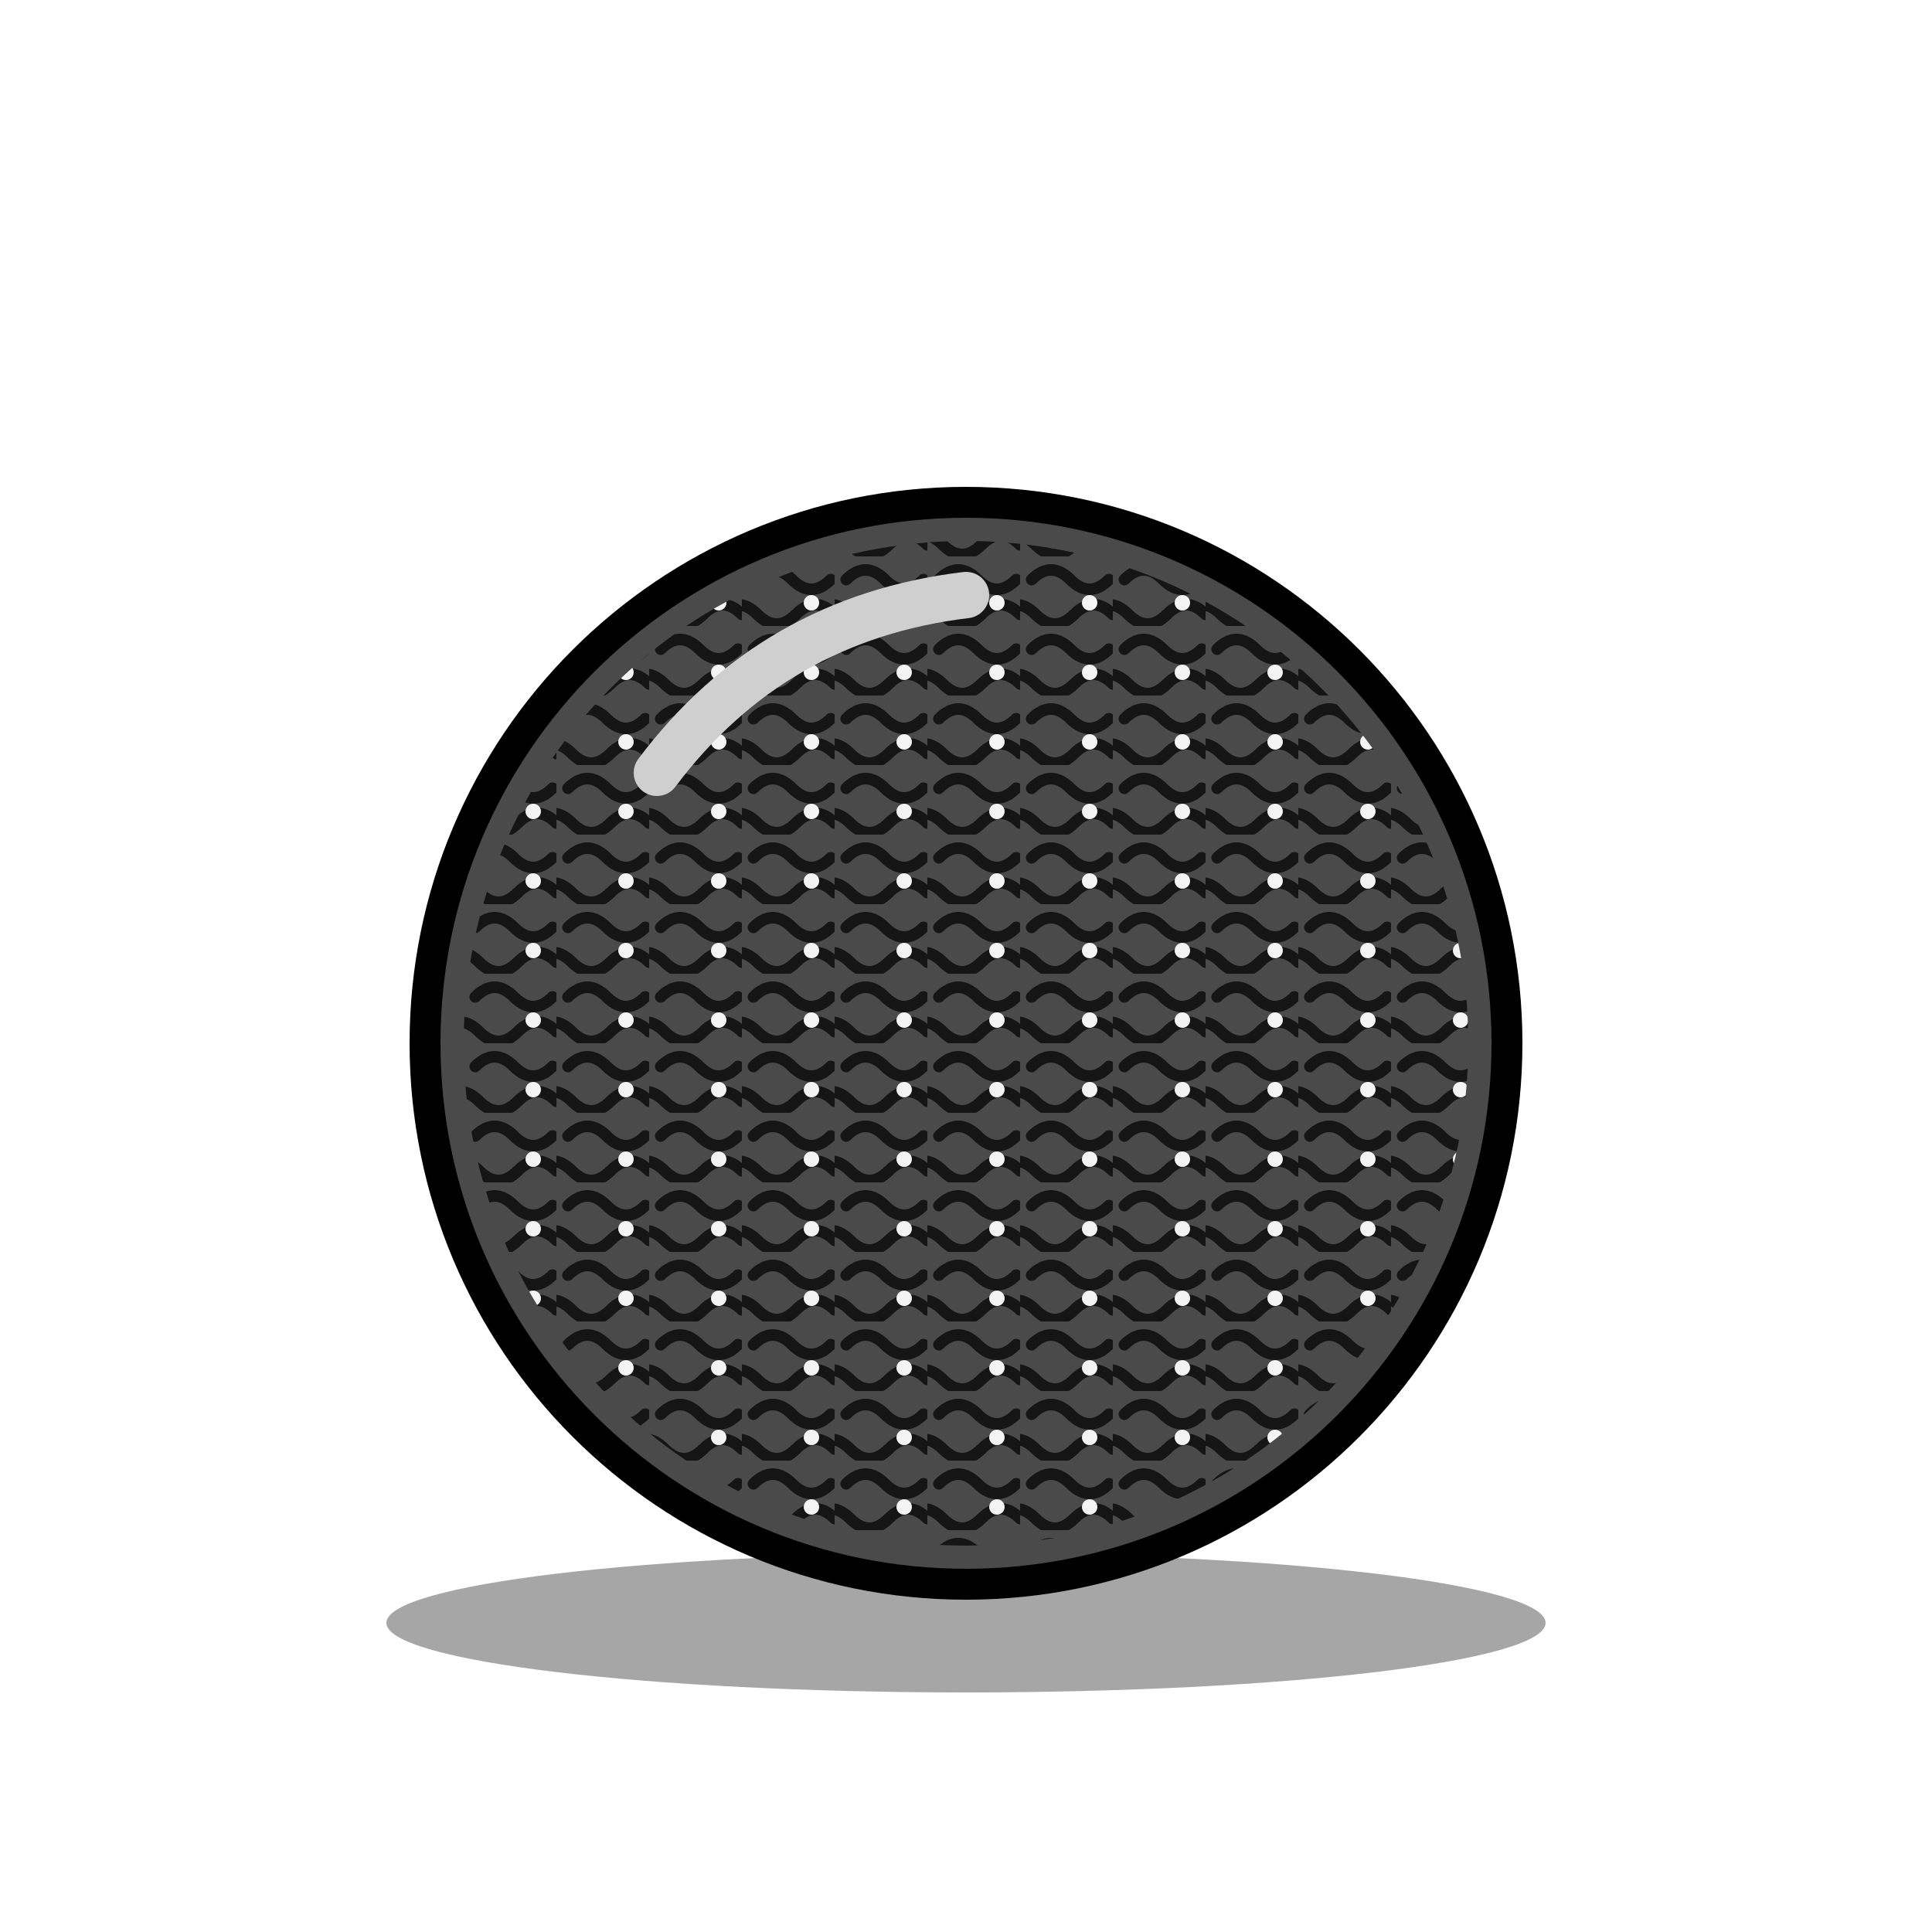
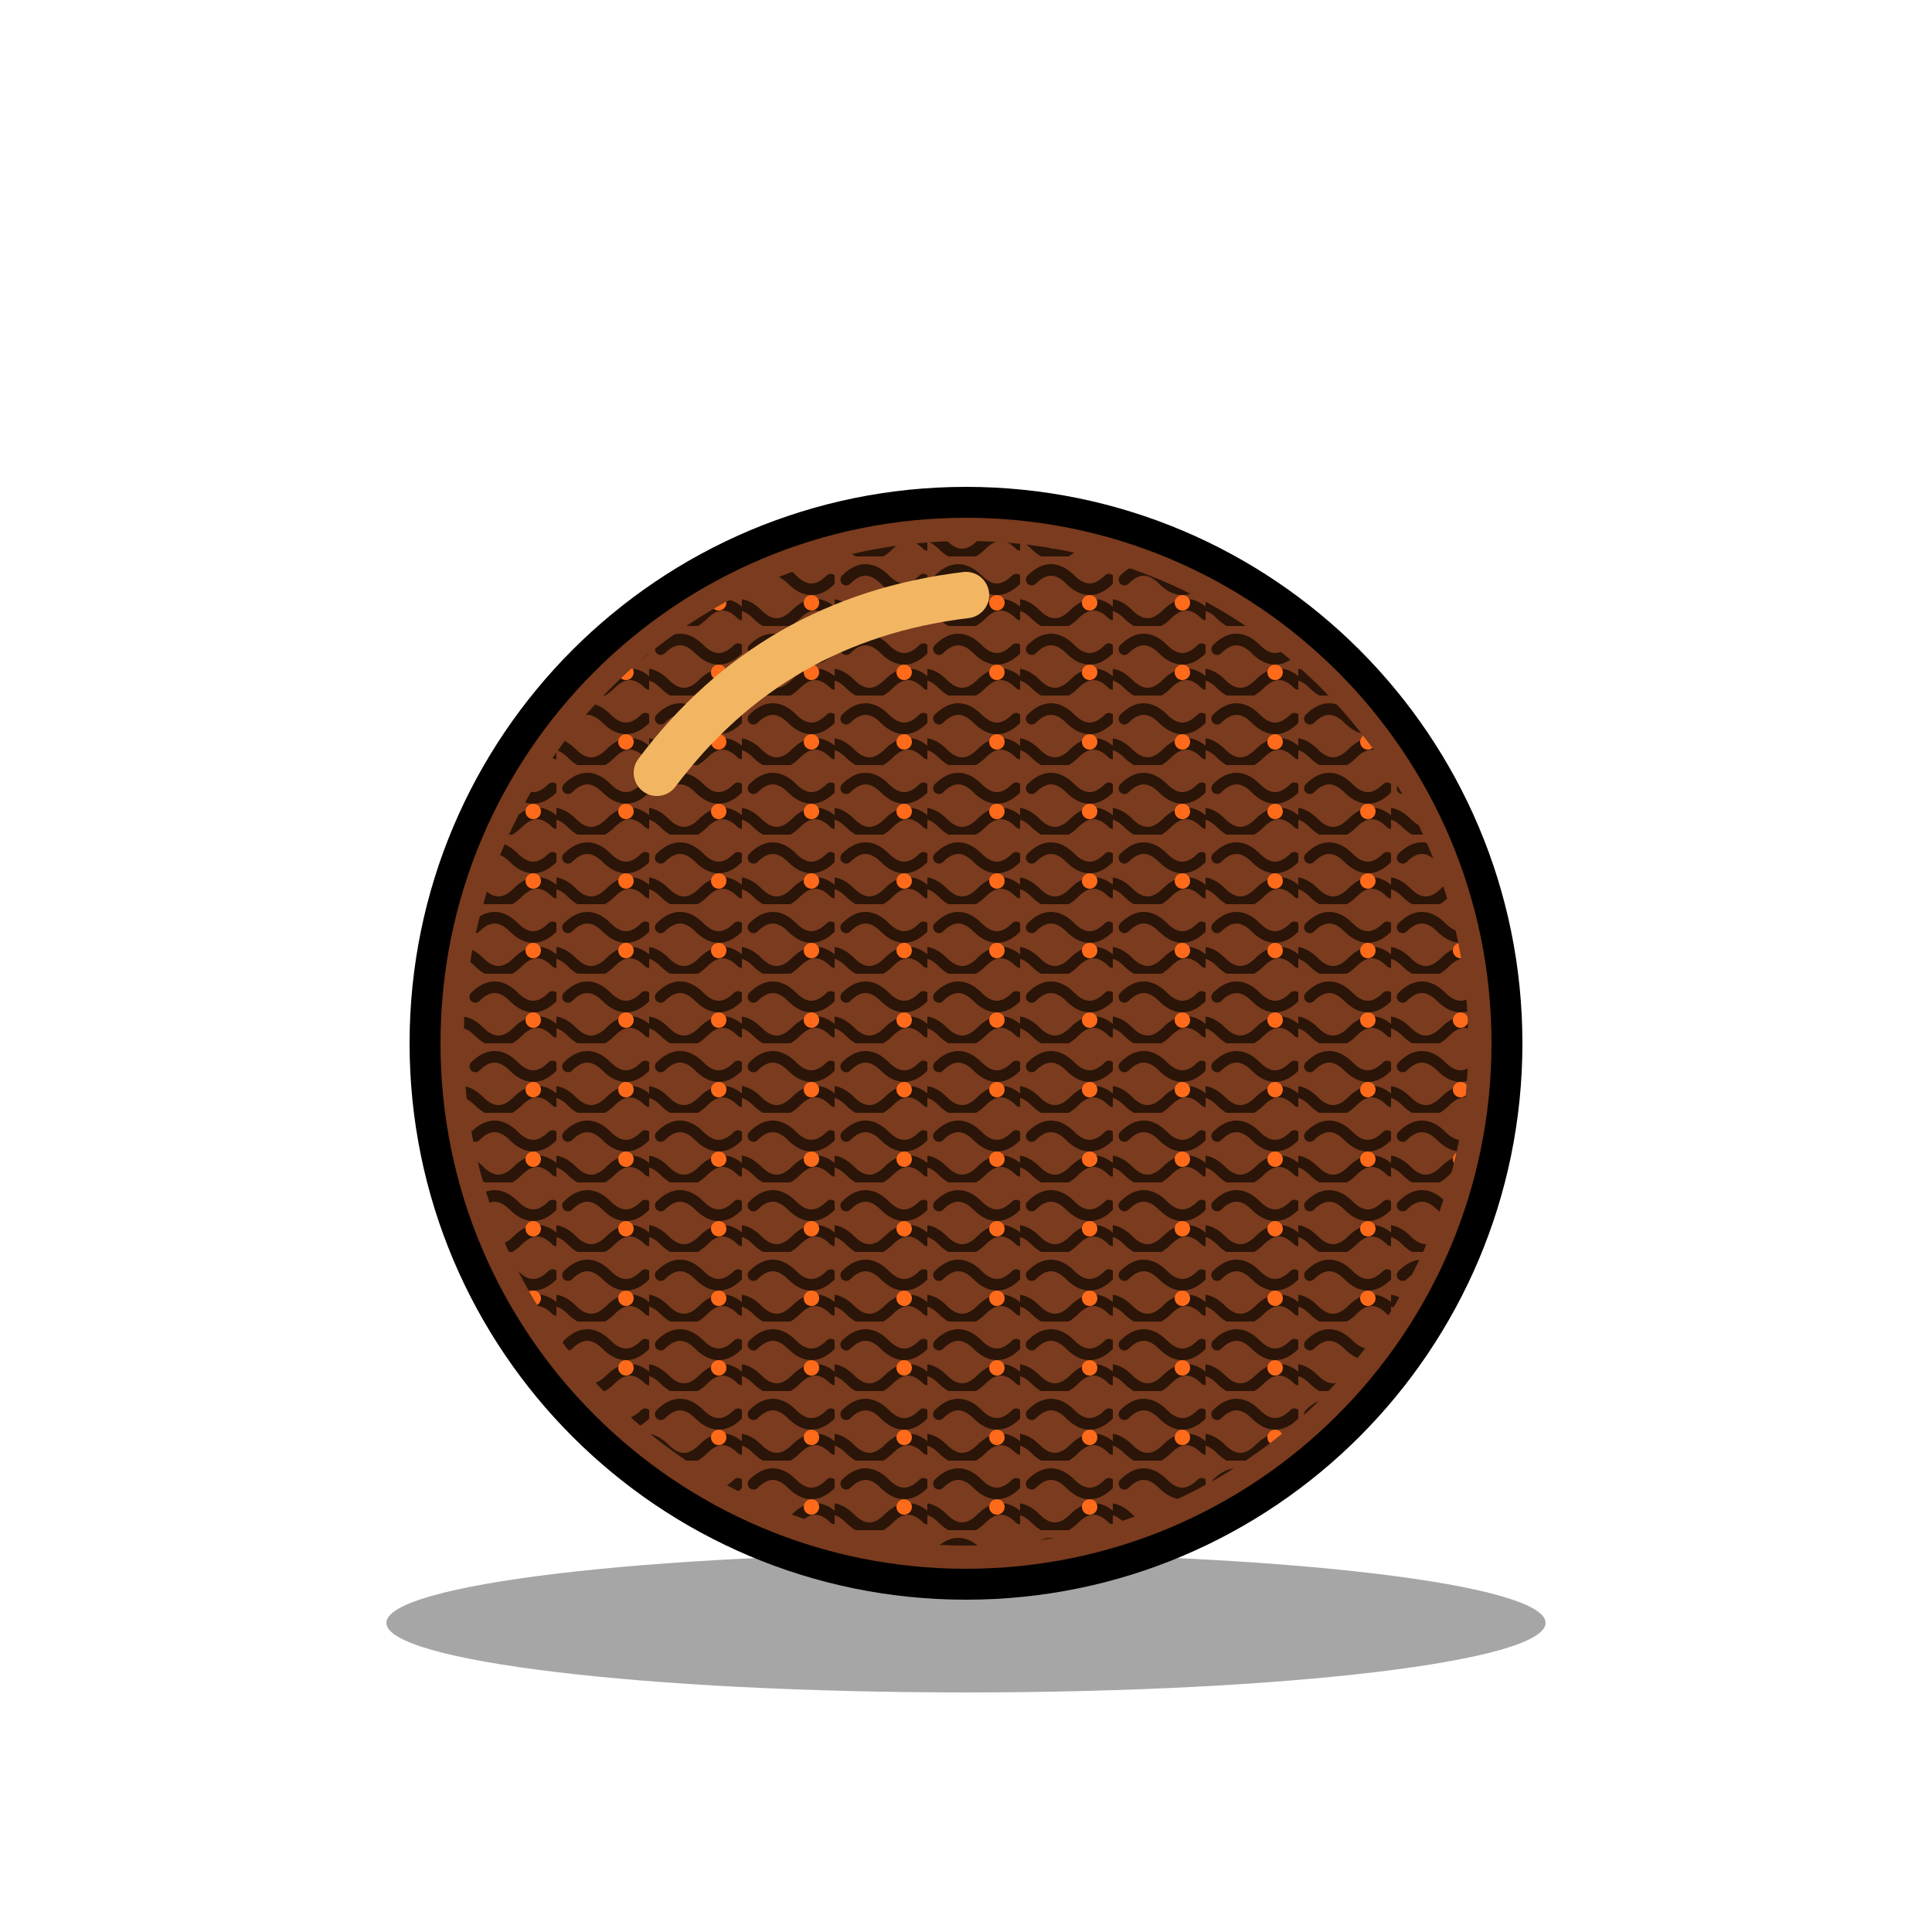
<svg xmlns="http://www.w3.org/2000/svg" viewBox="0 0 500 500" fill="none" stroke-linejoin="round" stroke-linecap="round">
  <defs>
    <pattern id="mince" width="24" height="18" patternUnits="userSpaceOnUse">
-       <path d="M3,6q5,-5 10,0t10,0M-6,15q5,-5 10,0t10,0 t10,0" stroke="#151515" stroke-width="3" />
-       <circle cx="18" cy="12" r="2" fill="#f4f4f4" />
+       <path d="M3,6q5,-5 10,0t10,0M-6,15q5,-5 10,0t10,0 t10,0" stroke="#2a1508" stroke-width="3" />
+       <circle cx="18" cy="12" r="2" fill="#ff6b1a" />
    </pattern>
  </defs>
  <ellipse cx="250" cy="420" rx="150" ry="18" fill="#000" fill-opacity=".35" />
-   <circle cx="250" cy="270" r="140" fill="#4a4a4a" stroke="#000" stroke-width="8" />
+   <circle cx="250" cy="270" r="140" fill="#7a3b1e" stroke="#000" stroke-width="8" />
  <circle cx="250" cy="270" r="130" fill="url(#mince)" />
-   <path d="M170,200Q200,160 250,154" stroke="#cfcfcf" stroke-width="12" />
+   <path d="M170,200Q200,160 250,154" stroke="#f2b562" stroke-width="12" />
</svg>
